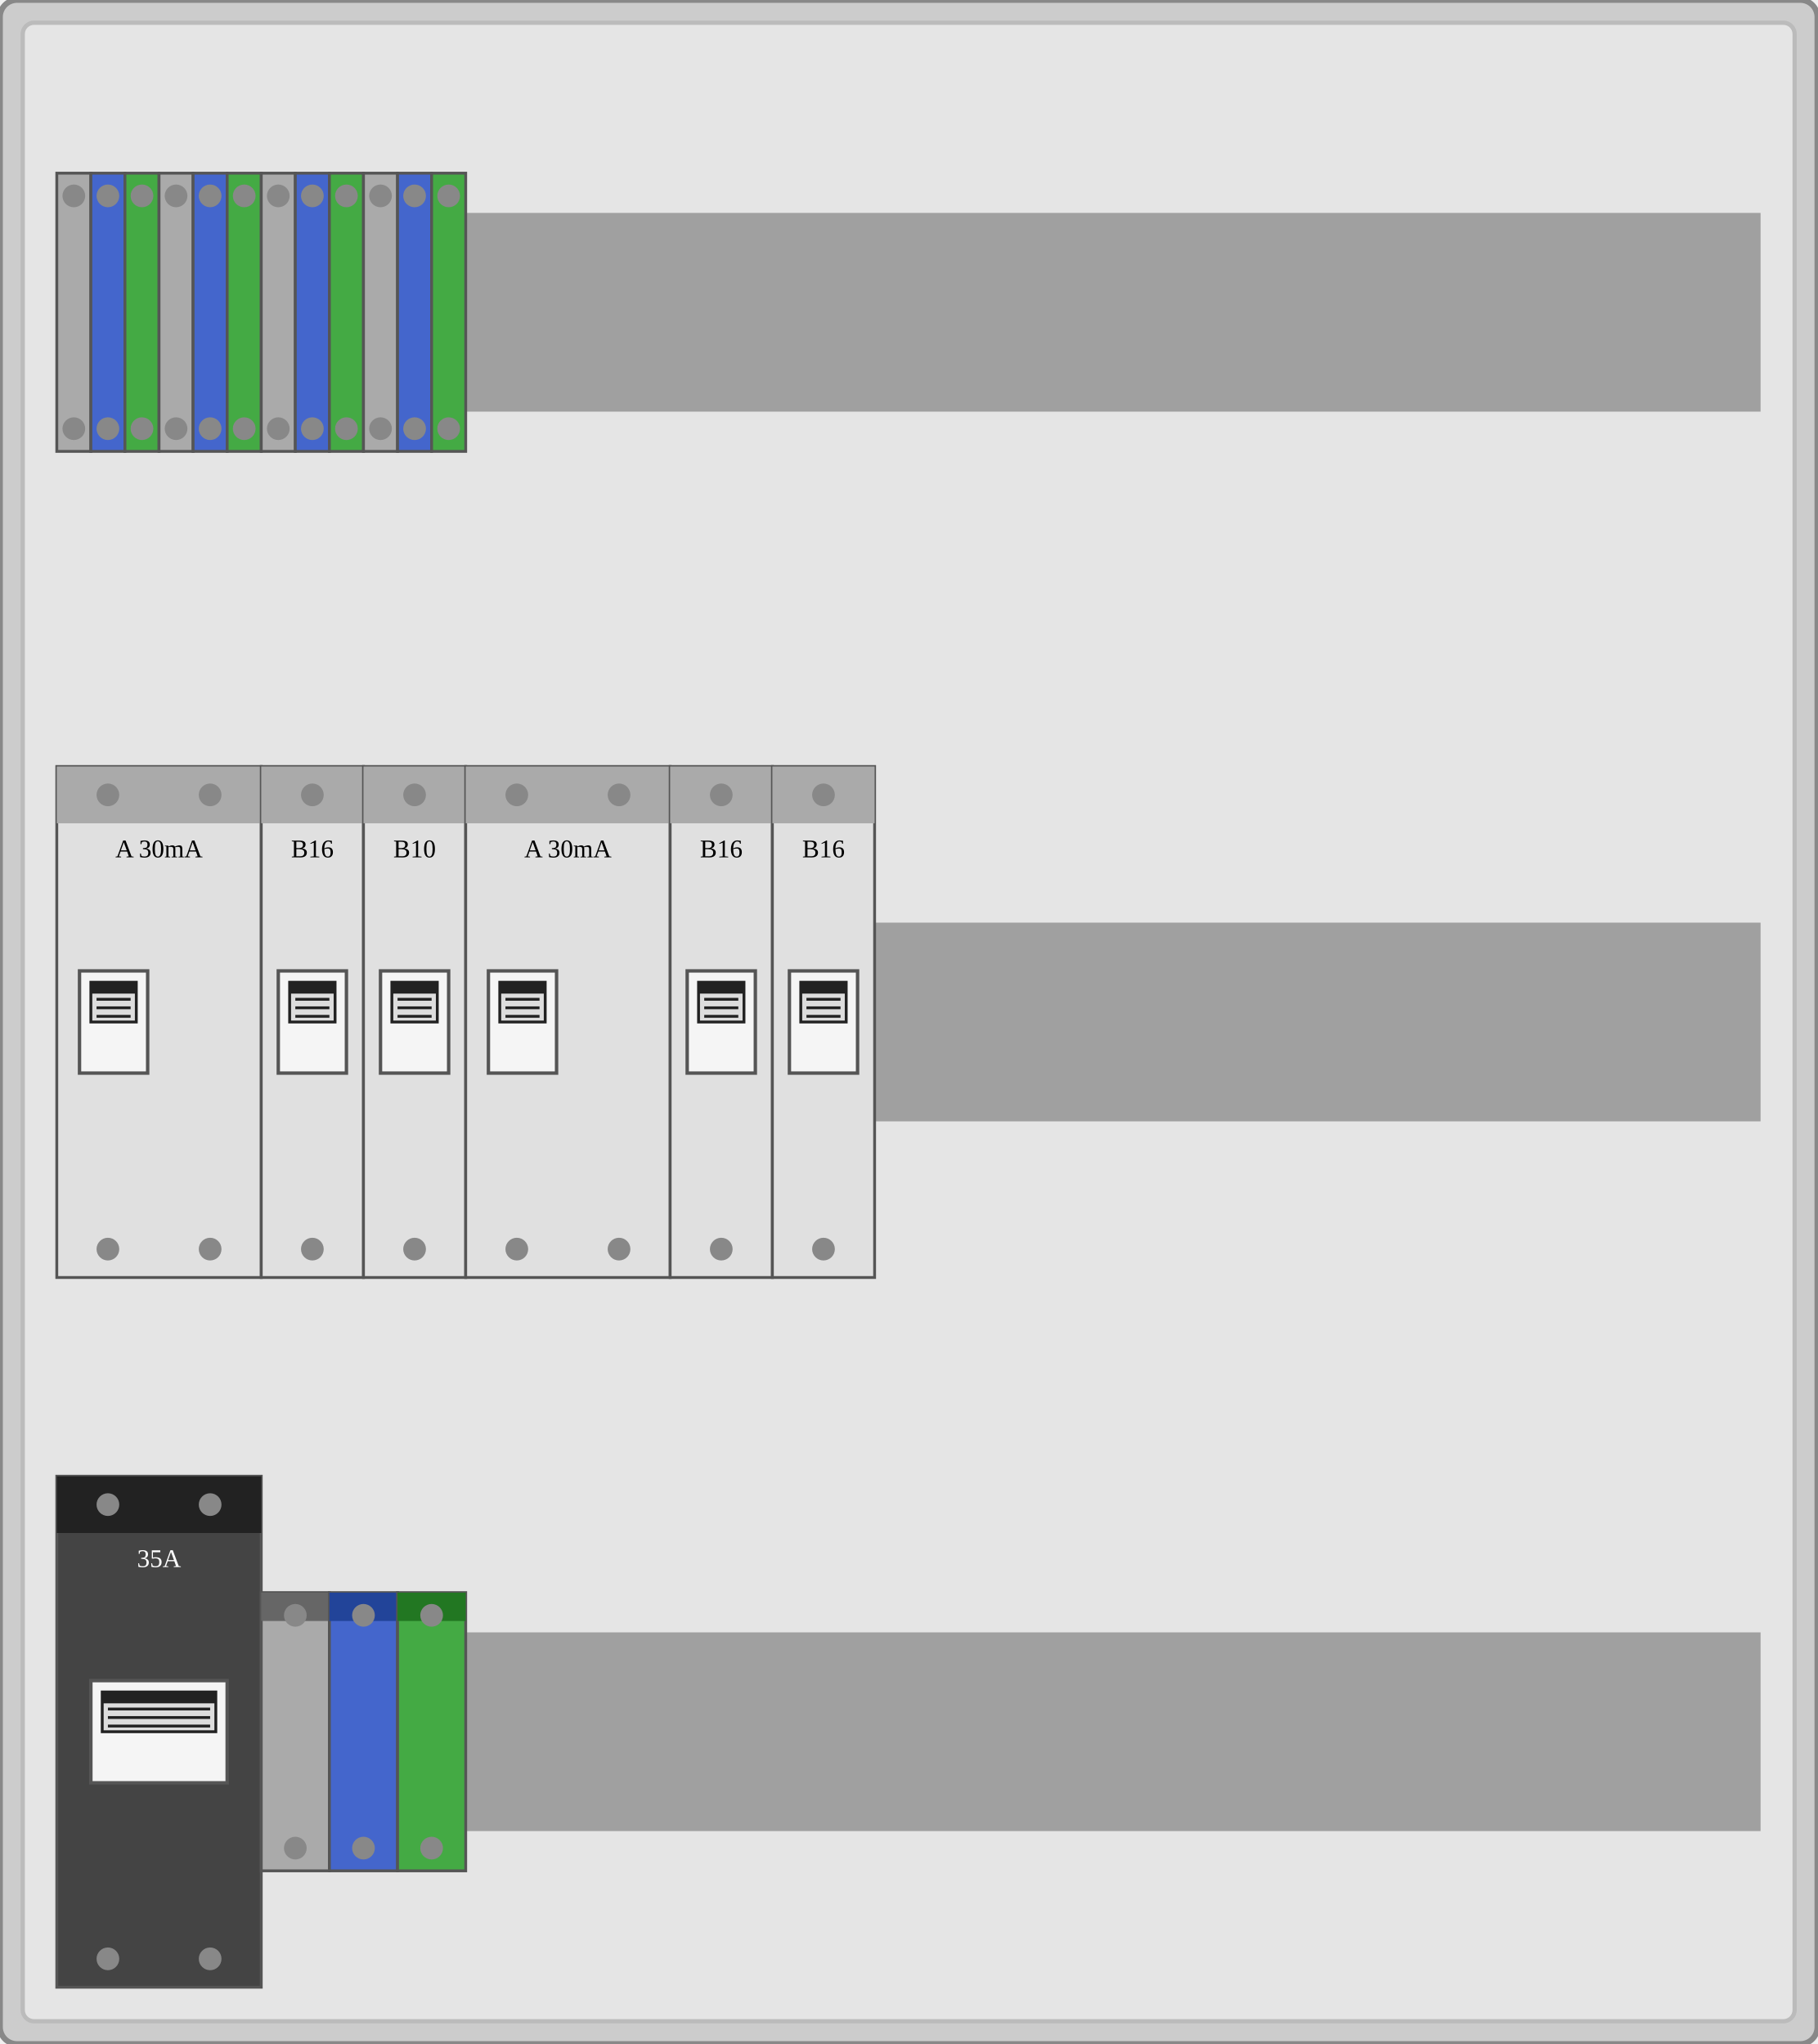
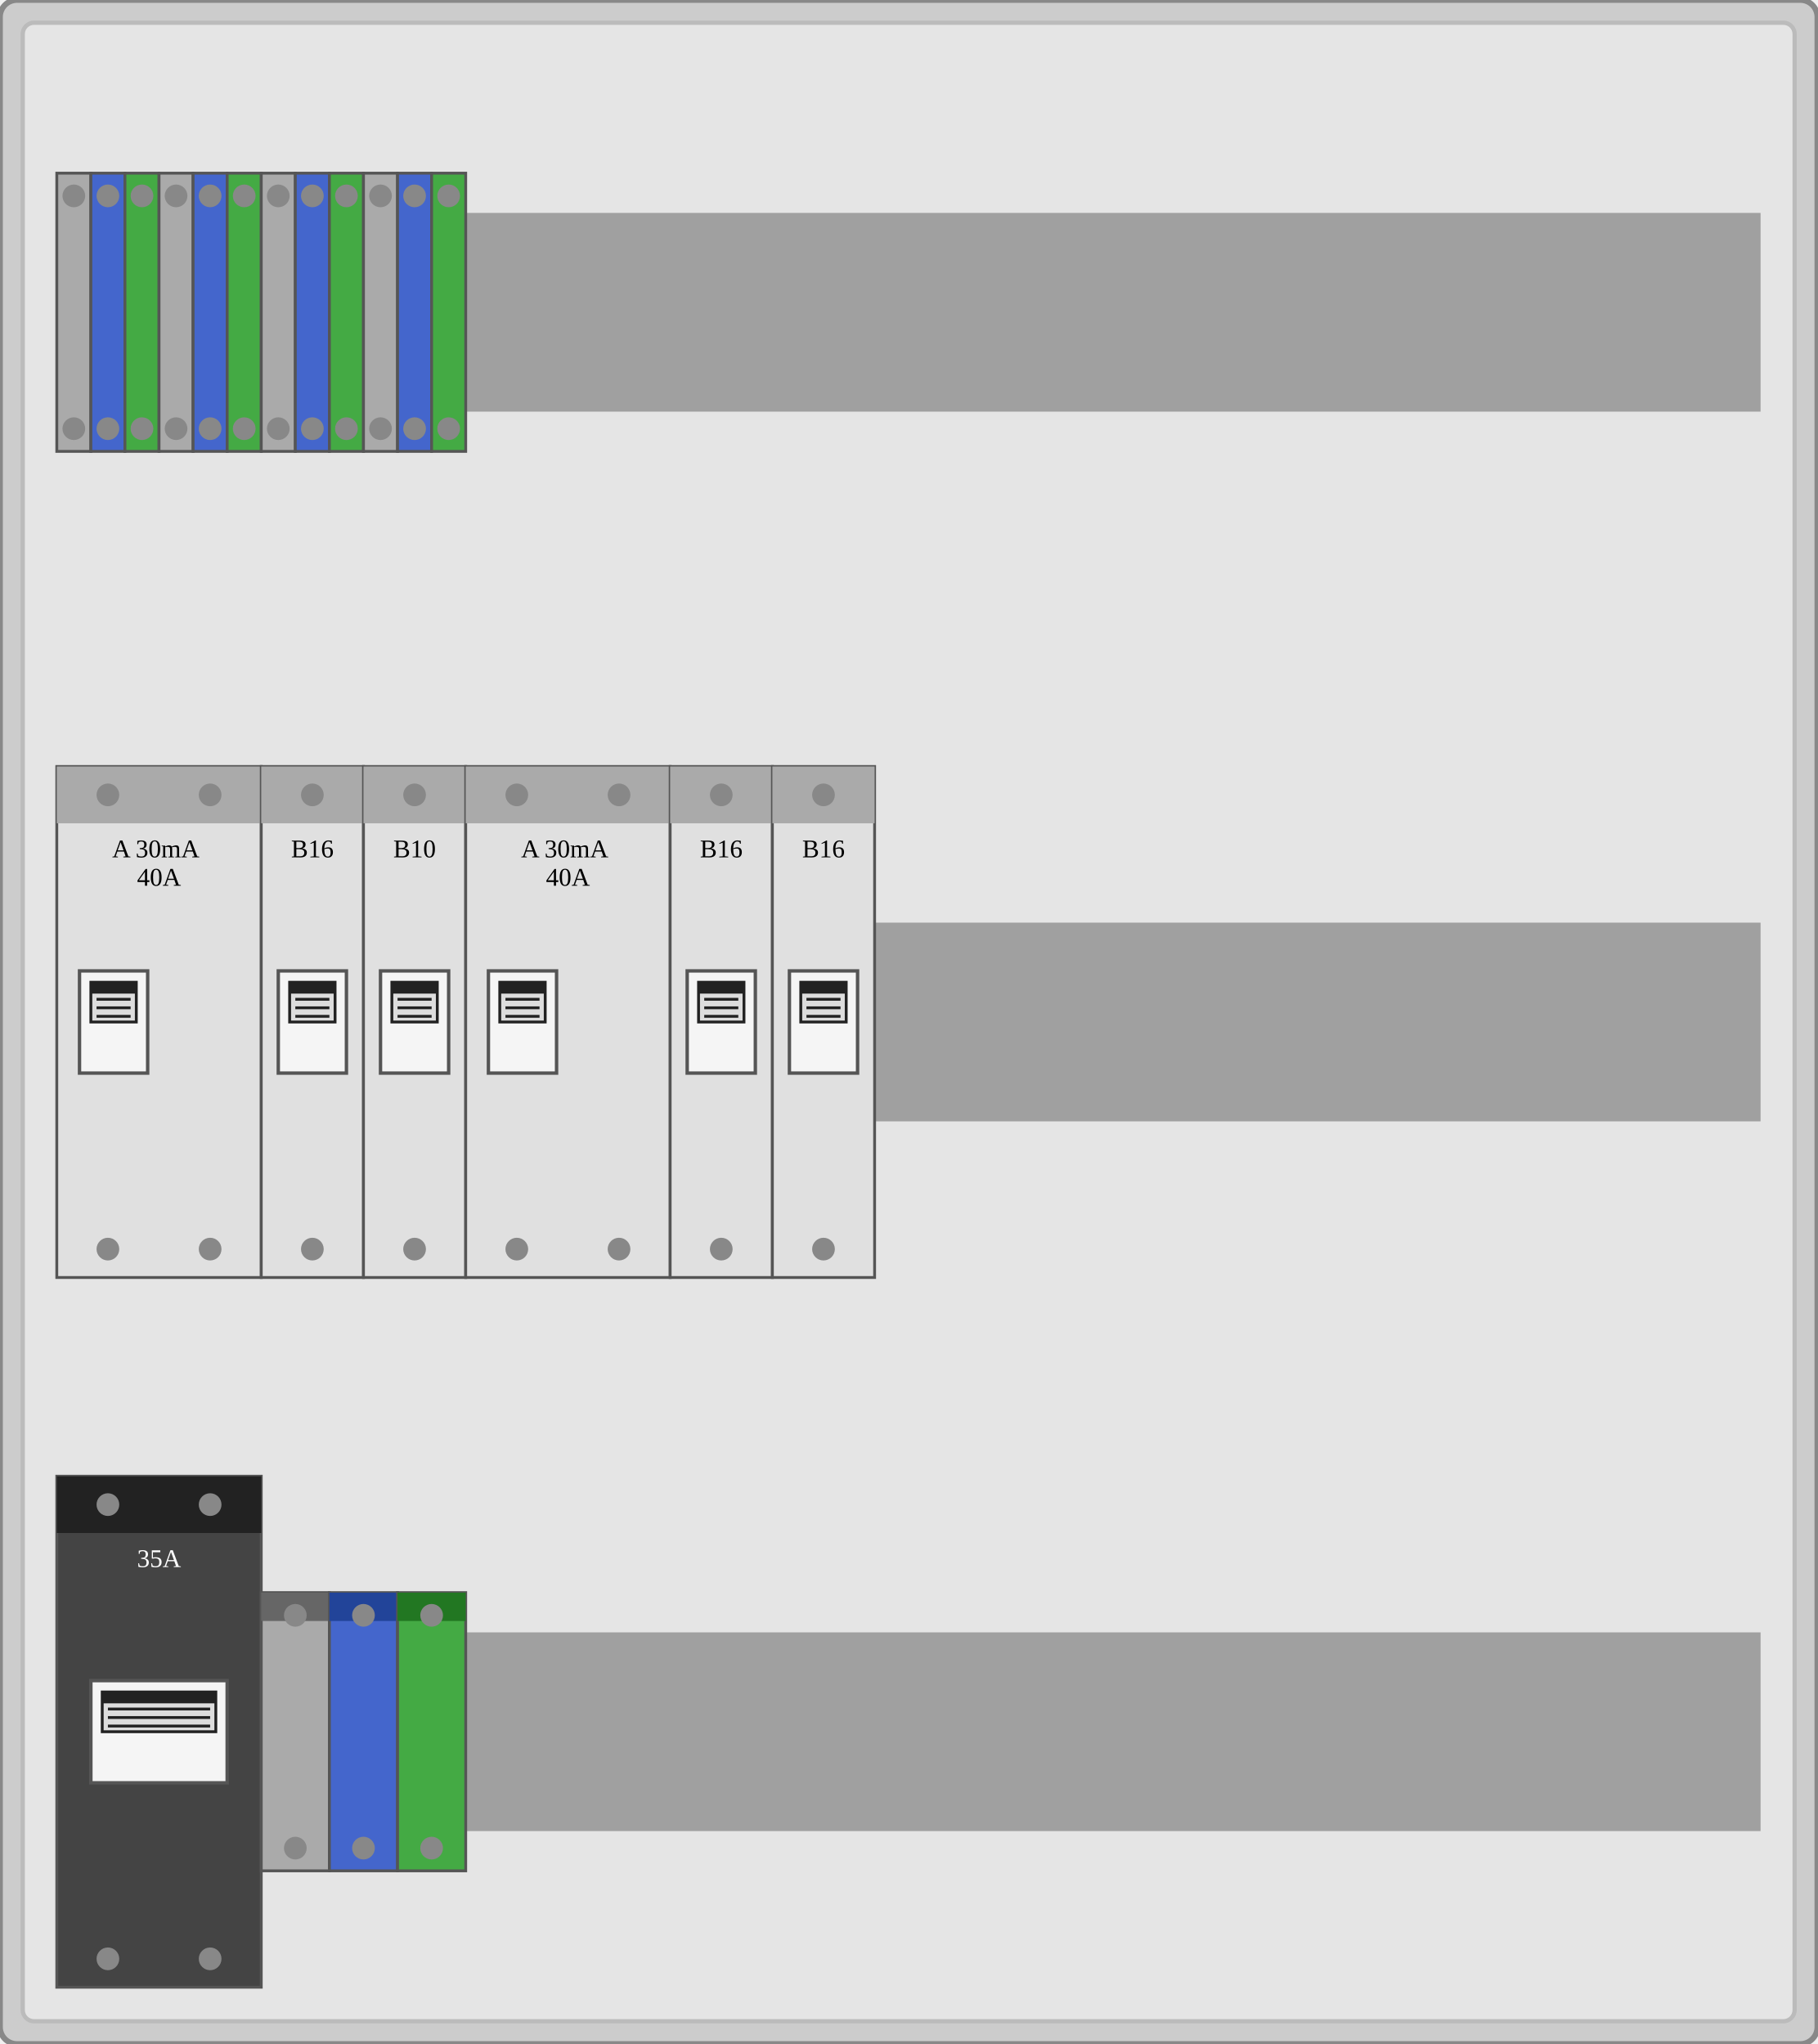
<svg xmlns="http://www.w3.org/2000/svg" width="640" height="720" viewBox="0 0 640 720">
  <rect x="0" y="0" width="640" height="720" rx="6" fill="#cccccc" stroke="#888888" stroke-width="2" />
  <rect x="8" y="8" width="624" height="704" rx="4" fill="#e5e5e5" stroke="#bbbbbb" stroke-width="1.5" />
  <g transform="translate(20, 20)">
    <rect x="0" y="55" width="600" height="70" fill="#a0a0a0" />
    <rect x="0" y="41" width="12" height="98" fill="#aaaaaa" stroke="#555555" stroke-width="1" />
    <circle cx="6" cy="49" r="4" fill="#888888" data-querschnitt="2.5" data-farbe="schwarz" data-netz="N14" style="cursor: pointer;" />
    <circle cx="6" cy="131" r="4" fill="#888888" data-querschnitt="2.5" data-farbe="schwarz" data-netz="N18" style="cursor: pointer;" />
    <rect x="12" y="41" width="12" height="98" fill="#4466cc" stroke="#555555" stroke-width="1" />
    <circle cx="18" cy="49" r="4" fill="#888888" data-querschnitt="2.5" data-farbe="blau" data-netz="N10" style="cursor: pointer;" />
    <circle cx="18" cy="131" r="4" fill="#888888" data-querschnitt="2.5" data-farbe="blau" data-netz="N19" style="cursor: pointer;" />
    <rect x="24" y="41" width="12" height="98" fill="#44aa44" stroke="#555555" stroke-width="1" />
    <circle cx="30" cy="49" r="4" fill="#888888" data-querschnitt="2.5" data-farbe="gn-ge" data-netz="N30" style="cursor: pointer;" />
    <circle cx="30" cy="131" r="4" fill="#888888" data-querschnitt="2.5" data-farbe="gn-ge" data-netz="N20" style="cursor: pointer;" />
    <rect x="36" y="41" width="12" height="98" fill="#aaaaaa" stroke="#555555" stroke-width="1" />
    <circle cx="42" cy="49" r="4" fill="#888888" data-querschnitt="1.5" data-farbe="schwarz" data-netz="N15" style="cursor: pointer;" />
    <circle cx="42" cy="131" r="4" fill="#888888" data-querschnitt="1.5" data-farbe="schwarz" data-netz="N21" style="cursor: pointer;" />
    <rect x="48" y="41" width="12" height="98" fill="#4466cc" stroke="#555555" stroke-width="1" />
    <circle cx="54" cy="49" r="4" fill="#888888" data-querschnitt="2.5" data-farbe="blau" data-netz="N10" style="cursor: pointer;" />
    <circle cx="54" cy="131" r="4" fill="#888888" data-querschnitt="1.5" data-farbe="blau" data-netz="N22" style="cursor: pointer;" />
    <rect x="60" y="41" width="12" height="98" fill="#44aa44" stroke="#555555" stroke-width="1" />
    <circle cx="66" cy="49" r="4" fill="#888888" data-querschnitt="1.5" data-farbe="gn-ge" data-netz="N23" style="cursor: pointer;" />
    <circle cx="66" cy="131" r="4" fill="#888888" data-querschnitt="1.5" data-farbe="gn-ge" data-netz="N23" style="cursor: pointer;" />
    <rect x="72" y="41" width="12" height="98" fill="#aaaaaa" stroke="#555555" stroke-width="1" />
    <circle cx="78" cy="49" r="4" fill="#888888" data-querschnitt="2.5" data-farbe="schwarz" data-netz="N16" style="cursor: pointer;" />
    <circle cx="78" cy="131" r="4" fill="#888888" data-querschnitt="2.5" data-farbe="schwarz" data-netz="N24" style="cursor: pointer;" />
    <rect x="84" y="41" width="12" height="98" fill="#4466cc" stroke="#555555" stroke-width="1" />
    <circle cx="90" cy="49" r="4" fill="#888888" data-querschnitt="2.5" data-farbe="blau" data-netz="N13" style="cursor: pointer;" />
    <circle cx="90" cy="131" r="4" fill="#888888" data-querschnitt="2.5" data-farbe="blau" data-netz="N25" style="cursor: pointer;" />
    <rect x="96" y="41" width="12" height="98" fill="#44aa44" stroke="#555555" stroke-width="1" />
    <circle cx="102" cy="49" r="4" fill="#888888" data-querschnitt="2.5" data-farbe="gn-ge" data-netz="N26" style="cursor: pointer;" />
    <circle cx="102" cy="131" r="4" fill="#888888" data-querschnitt="2.5" data-farbe="gn-ge" data-netz="N26" style="cursor: pointer;" />
    <rect x="108" y="41" width="12" height="98" fill="#aaaaaa" stroke="#555555" stroke-width="1" />
    <circle cx="114" cy="49" r="4" fill="#888888" data-querschnitt="2.5" data-farbe="schwarz" data-netz="N17" style="cursor: pointer;" />
    <circle cx="114" cy="131" r="4" fill="#888888" data-querschnitt="2.5" data-farbe="schwarz" data-netz="N27" style="cursor: pointer;" />
    <rect x="120" y="41" width="12" height="98" fill="#4466cc" stroke="#555555" stroke-width="1" />
    <circle cx="126" cy="49" r="4" fill="#888888" data-querschnitt="2.5" data-farbe="blau" data-netz="N13" style="cursor: pointer;" />
    <circle cx="126" cy="131" r="4" fill="#888888" data-querschnitt="2.5" data-farbe="blau" data-netz="N28" style="cursor: pointer;" />
    <rect x="132" y="41" width="12" height="98" fill="#44aa44" stroke="#555555" stroke-width="1" />
    <circle cx="138" cy="49" r="4" fill="#888888" data-querschnitt="2.5" data-farbe="gn-ge" data-netz="N29" style="cursor: pointer;" />
    <circle cx="138" cy="131" r="4" fill="#888888" data-querschnitt="2.5" data-farbe="gn-ge" data-netz="N29" style="cursor: pointer;" />
    <rect x="0" y="305" width="600" height="70" fill="#a0a0a0" />
    <rect x="0" y="250" width="72" height="180" fill="#e0e0e0" stroke="#555555" stroke-width="1" />
    <rect x="0" y="250" width="72" height="20" fill="#aaaaaa" />
-     <text x="36" y="282" text-anchor="middle" font-size="9" fill="#000000">A 30mA</text>
+     <text x="36" y="282" text-anchor="middle" font-size="9" fill="#000000">
+       <tspan x="36" dy="0">A 30mA</tspan>
+       <tspan x="36" dy="10">40A</tspan>
+     </text>
    <g style="cursor: pointer;">
      <rect x="8" y="322" width="24" height="36" fill="#f5f5f5" stroke="#555555" stroke-width="1.2" />
      <g>
        <rect x="12" y="326" width="16" height="14" fill="#dddddd" stroke="#222222" stroke-width="1" />
        <rect x="12" y="326" width="16" height="4" fill="#222222" />
        <line x1="14" x2="26" y1="332" y2="332" stroke="#222222" stroke-width="1" />
        <line x1="14" x2="26" y1="335" y2="335" stroke="#222222" stroke-width="1" />
        <line x1="14" x2="26" y1="338" y2="338" stroke="#222222" stroke-width="1" />
      </g>
    </g>
    <circle cx="18" cy="260" r="4" fill="#888888" data-querschnitt="10" data-farbe="schwarz" data-netz="N6" style="cursor: pointer;" />
    <circle cx="18" cy="420" r="4" fill="#888888" data-querschnitt="2.5" data-farbe="schwarz" data-netz="N8" data-netz-weitere="N9" style="cursor: pointer;" />
    <circle cx="54" cy="260" r="4" fill="#888888" data-querschnitt="10" data-farbe="blau" data-netz="N7" style="cursor: pointer;" />
    <circle cx="54" cy="420" r="4" fill="#888888" data-querschnitt="2.5" data-farbe="blau" data-netz="N10" style="cursor: pointer;" />
    <rect x="72" y="250" width="36" height="180" fill="#e0e0e0" stroke="#555555" stroke-width="1" />
    <rect x="72" y="250" width="36" height="20" fill="#aaaaaa" />
-     <text x="90" y="282" text-anchor="middle" font-size="9" fill="#000000">B16</text>
+     <text x="90" y="282" text-anchor="middle" font-size="9" fill="#000000">
+       <tspan x="90" dy="0">B16</tspan>
+     </text>
    <g style="cursor: pointer;">
      <rect x="78" y="322" width="24" height="36" fill="#f5f5f5" stroke="#555555" stroke-width="1.2" />
      <g>
        <rect x="82" y="326" width="16" height="14" fill="#dddddd" stroke="#222222" stroke-width="1" />
        <rect x="82" y="326" width="16" height="4" fill="#222222" />
        <line x1="84" x2="96" y1="332" y2="332" stroke="#222222" stroke-width="1" />
        <line x1="84" x2="96" y1="335" y2="335" stroke="#222222" stroke-width="1" />
        <line x1="84" x2="96" y1="338" y2="338" stroke="#222222" stroke-width="1" />
      </g>
    </g>
    <circle cx="90" cy="260" r="4" fill="#888888" data-querschnitt="2.5" data-farbe="schwarz" data-netz="N8" style="cursor: pointer;" />
    <circle cx="90" cy="420" r="4" fill="#888888" data-querschnitt="2.5" data-farbe="schwarz" data-netz="N14" style="cursor: pointer;" />
    <rect x="108" y="250" width="36" height="180" fill="#e0e0e0" stroke="#555555" stroke-width="1" />
    <rect x="108" y="250" width="36" height="20" fill="#aaaaaa" />
-     <text x="126" y="282" text-anchor="middle" font-size="9" fill="#000000">B10</text>
+     <text x="126" y="282" text-anchor="middle" font-size="9" fill="#000000">
+       <tspan x="126" dy="0">B10</tspan>
+     </text>
    <g style="cursor: pointer;">
      <rect x="114" y="322" width="24" height="36" fill="#f5f5f5" stroke="#555555" stroke-width="1.2" />
      <g>
        <rect x="118" y="326" width="16" height="14" fill="#dddddd" stroke="#222222" stroke-width="1" />
        <rect x="118" y="326" width="16" height="4" fill="#222222" />
        <line x1="120" x2="132" y1="332" y2="332" stroke="#222222" stroke-width="1" />
        <line x1="120" x2="132" y1="335" y2="335" stroke="#222222" stroke-width="1" />
        <line x1="120" x2="132" y1="338" y2="338" stroke="#222222" stroke-width="1" />
      </g>
    </g>
    <circle cx="126" cy="260" r="4" fill="#888888" data-querschnitt="1.5" data-farbe="schwarz" data-netz="N9" style="cursor: pointer;" />
    <circle cx="126" cy="420" r="4" fill="#888888" data-querschnitt="1.5" data-farbe="schwarz" data-netz="N15" style="cursor: pointer;" />
    <rect x="144" y="250" width="72" height="180" fill="#e0e0e0" stroke="#555555" stroke-width="1" />
    <rect x="144" y="250" width="72" height="20" fill="#aaaaaa" />
-     <text x="180" y="282" text-anchor="middle" font-size="9" fill="#000000">A 30mA</text>
+     <text x="180" y="282" text-anchor="middle" font-size="9" fill="#000000">
+       <tspan x="180" dy="0">A 30mA</tspan>
+       <tspan x="180" dy="10">40A</tspan>
+     </text>
    <g style="cursor: pointer;">
      <rect x="152" y="322" width="24" height="36" fill="#f5f5f5" stroke="#555555" stroke-width="1.2" />
      <g>
        <rect x="156" y="326" width="16" height="14" fill="#dddddd" stroke="#222222" stroke-width="1" />
        <rect x="156" y="326" width="16" height="4" fill="#222222" />
        <line x1="158" x2="170" y1="332" y2="332" stroke="#222222" stroke-width="1" />
        <line x1="158" x2="170" y1="335" y2="335" stroke="#222222" stroke-width="1" />
        <line x1="158" x2="170" y1="338" y2="338" stroke="#222222" stroke-width="1" />
      </g>
    </g>
    <circle cx="162" cy="260" r="4" fill="#888888" data-querschnitt="10" data-farbe="schwarz" data-netz="N6" style="cursor: pointer;" />
    <circle cx="162" cy="420" r="4" fill="#888888" data-querschnitt="2.5" data-farbe="schwarz" data-netz="N11" data-netz-weitere="N12" style="cursor: pointer;" />
    <circle cx="198" cy="260" r="4" fill="#888888" data-querschnitt="10" data-farbe="blau" data-netz="N7" style="cursor: pointer;" />
    <circle cx="198" cy="420" r="4" fill="#888888" data-querschnitt="2.5" data-farbe="blau" data-netz="N13" style="cursor: pointer;" />
    <rect x="216" y="250" width="36" height="180" fill="#e0e0e0" stroke="#555555" stroke-width="1" />
    <rect x="216" y="250" width="36" height="20" fill="#aaaaaa" />
-     <text x="234" y="282" text-anchor="middle" font-size="9" fill="#000000">B16</text>
+     <text x="234" y="282" text-anchor="middle" font-size="9" fill="#000000">
+       <tspan x="234" dy="0">B16</tspan>
+     </text>
    <g style="cursor: pointer;">
      <rect x="222" y="322" width="24" height="36" fill="#f5f5f5" stroke="#555555" stroke-width="1.2" />
      <g>
        <rect x="226" y="326" width="16" height="14" fill="#dddddd" stroke="#222222" stroke-width="1" />
        <rect x="226" y="326" width="16" height="4" fill="#222222" />
        <line x1="228" x2="240" y1="332" y2="332" stroke="#222222" stroke-width="1" />
        <line x1="228" x2="240" y1="335" y2="335" stroke="#222222" stroke-width="1" />
        <line x1="228" x2="240" y1="338" y2="338" stroke="#222222" stroke-width="1" />
      </g>
    </g>
    <circle cx="234" cy="260" r="4" fill="#888888" data-querschnitt="2.5" data-farbe="schwarz" data-netz="N11" style="cursor: pointer;" />
    <circle cx="234" cy="420" r="4" fill="#888888" data-querschnitt="2.5" data-farbe="schwarz" data-netz="N16" style="cursor: pointer;" />
    <rect x="252" y="250" width="36" height="180" fill="#e0e0e0" stroke="#555555" stroke-width="1" />
    <rect x="252" y="250" width="36" height="20" fill="#aaaaaa" />
-     <text x="270" y="282" text-anchor="middle" font-size="9" fill="#000000">B16</text>
+     <text x="270" y="282" text-anchor="middle" font-size="9" fill="#000000">
+       <tspan x="270" dy="0">B16</tspan>
+     </text>
    <g style="cursor: pointer;">
      <rect x="258" y="322" width="24" height="36" fill="#f5f5f5" stroke="#555555" stroke-width="1.2" />
      <g>
        <rect x="262" y="326" width="16" height="14" fill="#dddddd" stroke="#222222" stroke-width="1" />
        <rect x="262" y="326" width="16" height="4" fill="#222222" />
        <line x1="264" x2="276" y1="332" y2="332" stroke="#222222" stroke-width="1" />
        <line x1="264" x2="276" y1="335" y2="335" stroke="#222222" stroke-width="1" />
        <line x1="264" x2="276" y1="338" y2="338" stroke="#222222" stroke-width="1" />
      </g>
    </g>
    <circle cx="270" cy="260" r="4" fill="#888888" data-querschnitt="2.5" data-farbe="schwarz" data-netz="N12" style="cursor: pointer;" />
    <circle cx="270" cy="420" r="4" fill="#888888" data-querschnitt="2.5" data-farbe="schwarz" data-netz="N17" style="cursor: pointer;" />
    <rect x="0" y="555" width="600" height="70" fill="#a0a0a0" />
    <rect x="0" y="500" width="72" height="180" fill="#444444" stroke="#555555" stroke-width="1" />
    <rect x="0" y="500" width="72" height="20" fill="#222222" />
-     <text x="36" y="532" text-anchor="middle" font-size="9" fill="#ffffff">35A</text>
+     <text x="36" y="532" text-anchor="middle" font-size="9" fill="#ffffff">
+       <tspan x="36" dy="0">35A</tspan>
+     </text>
    <g style="cursor: pointer;">
      <rect x="12" y="572" width="48" height="36" fill="#f5f5f5" stroke="#555555" stroke-width="1.2" />
      <g>
        <rect x="16" y="576" width="40" height="14" fill="#dddddd" stroke="#222222" stroke-width="1" />
        <rect x="16" y="576" width="40" height="4" fill="#222222" />
        <line x1="18" x2="54" y1="582" y2="582" stroke="#222222" stroke-width="1" />
        <line x1="18" x2="54" y1="585" y2="585" stroke="#222222" stroke-width="1" />
        <line x1="18" x2="54" y1="588" y2="588" stroke="#222222" stroke-width="1" />
      </g>
    </g>
    <circle cx="18" cy="510" r="4" fill="#888888" data-querschnitt="10" data-farbe="schwarz" data-netz="N4" style="cursor: pointer;" />
    <circle cx="18" cy="670" r="4" fill="#888888" data-querschnitt="10" data-farbe="schwarz" data-netz="N6" style="cursor: pointer;" />
    <circle cx="54" cy="510" r="4" fill="#888888" data-querschnitt="10" data-farbe="blau" data-netz="N5" style="cursor: pointer;" />
    <circle cx="54" cy="670" r="4" fill="#888888" data-querschnitt="10" data-farbe="blau" data-netz="N7" style="cursor: pointer;" />
    <rect x="72" y="541" width="24" height="98" fill="#aaaaaa" stroke="#555555" stroke-width="1" />
    <rect x="72" y="541" width="24" height="10" fill="#666666" />
    <circle cx="84" cy="549" r="4" fill="#888888" data-querschnitt="16" data-farbe="schwarz" data-netz="N1" style="cursor: pointer;" />
    <circle cx="84" cy="631" r="4" fill="#888888" data-querschnitt="10" data-farbe="schwarz" data-netz="N4" style="cursor: pointer;" />
    <rect x="96" y="541" width="24" height="98" fill="#4466cc" stroke="#555555" stroke-width="1" />
    <rect x="96" y="541" width="24" height="10" fill="#224499" />
    <circle cx="108" cy="549" r="4" fill="#888888" data-querschnitt="16" data-farbe="blau" data-netz="N2" style="cursor: pointer;" />
    <circle cx="108" cy="631" r="4" fill="#888888" data-querschnitt="10" data-farbe="blau" data-netz="N5" style="cursor: pointer;" />
    <rect x="120" y="541" width="24" height="98" fill="#44aa44" stroke="#555555" stroke-width="1" />
    <rect x="120" y="541" width="24" height="10" fill="#227722" />
    <circle cx="132" cy="549" r="4" fill="#888888" data-querschnitt="16" data-farbe="gn-ge" data-netz="N3" style="cursor: pointer;" />
    <circle cx="132" cy="631" r="4" fill="#888888" data-querschnitt="2.5" data-farbe="gn-ge" data-netz="N30" style="cursor: pointer;" />
  </g>
</svg>
